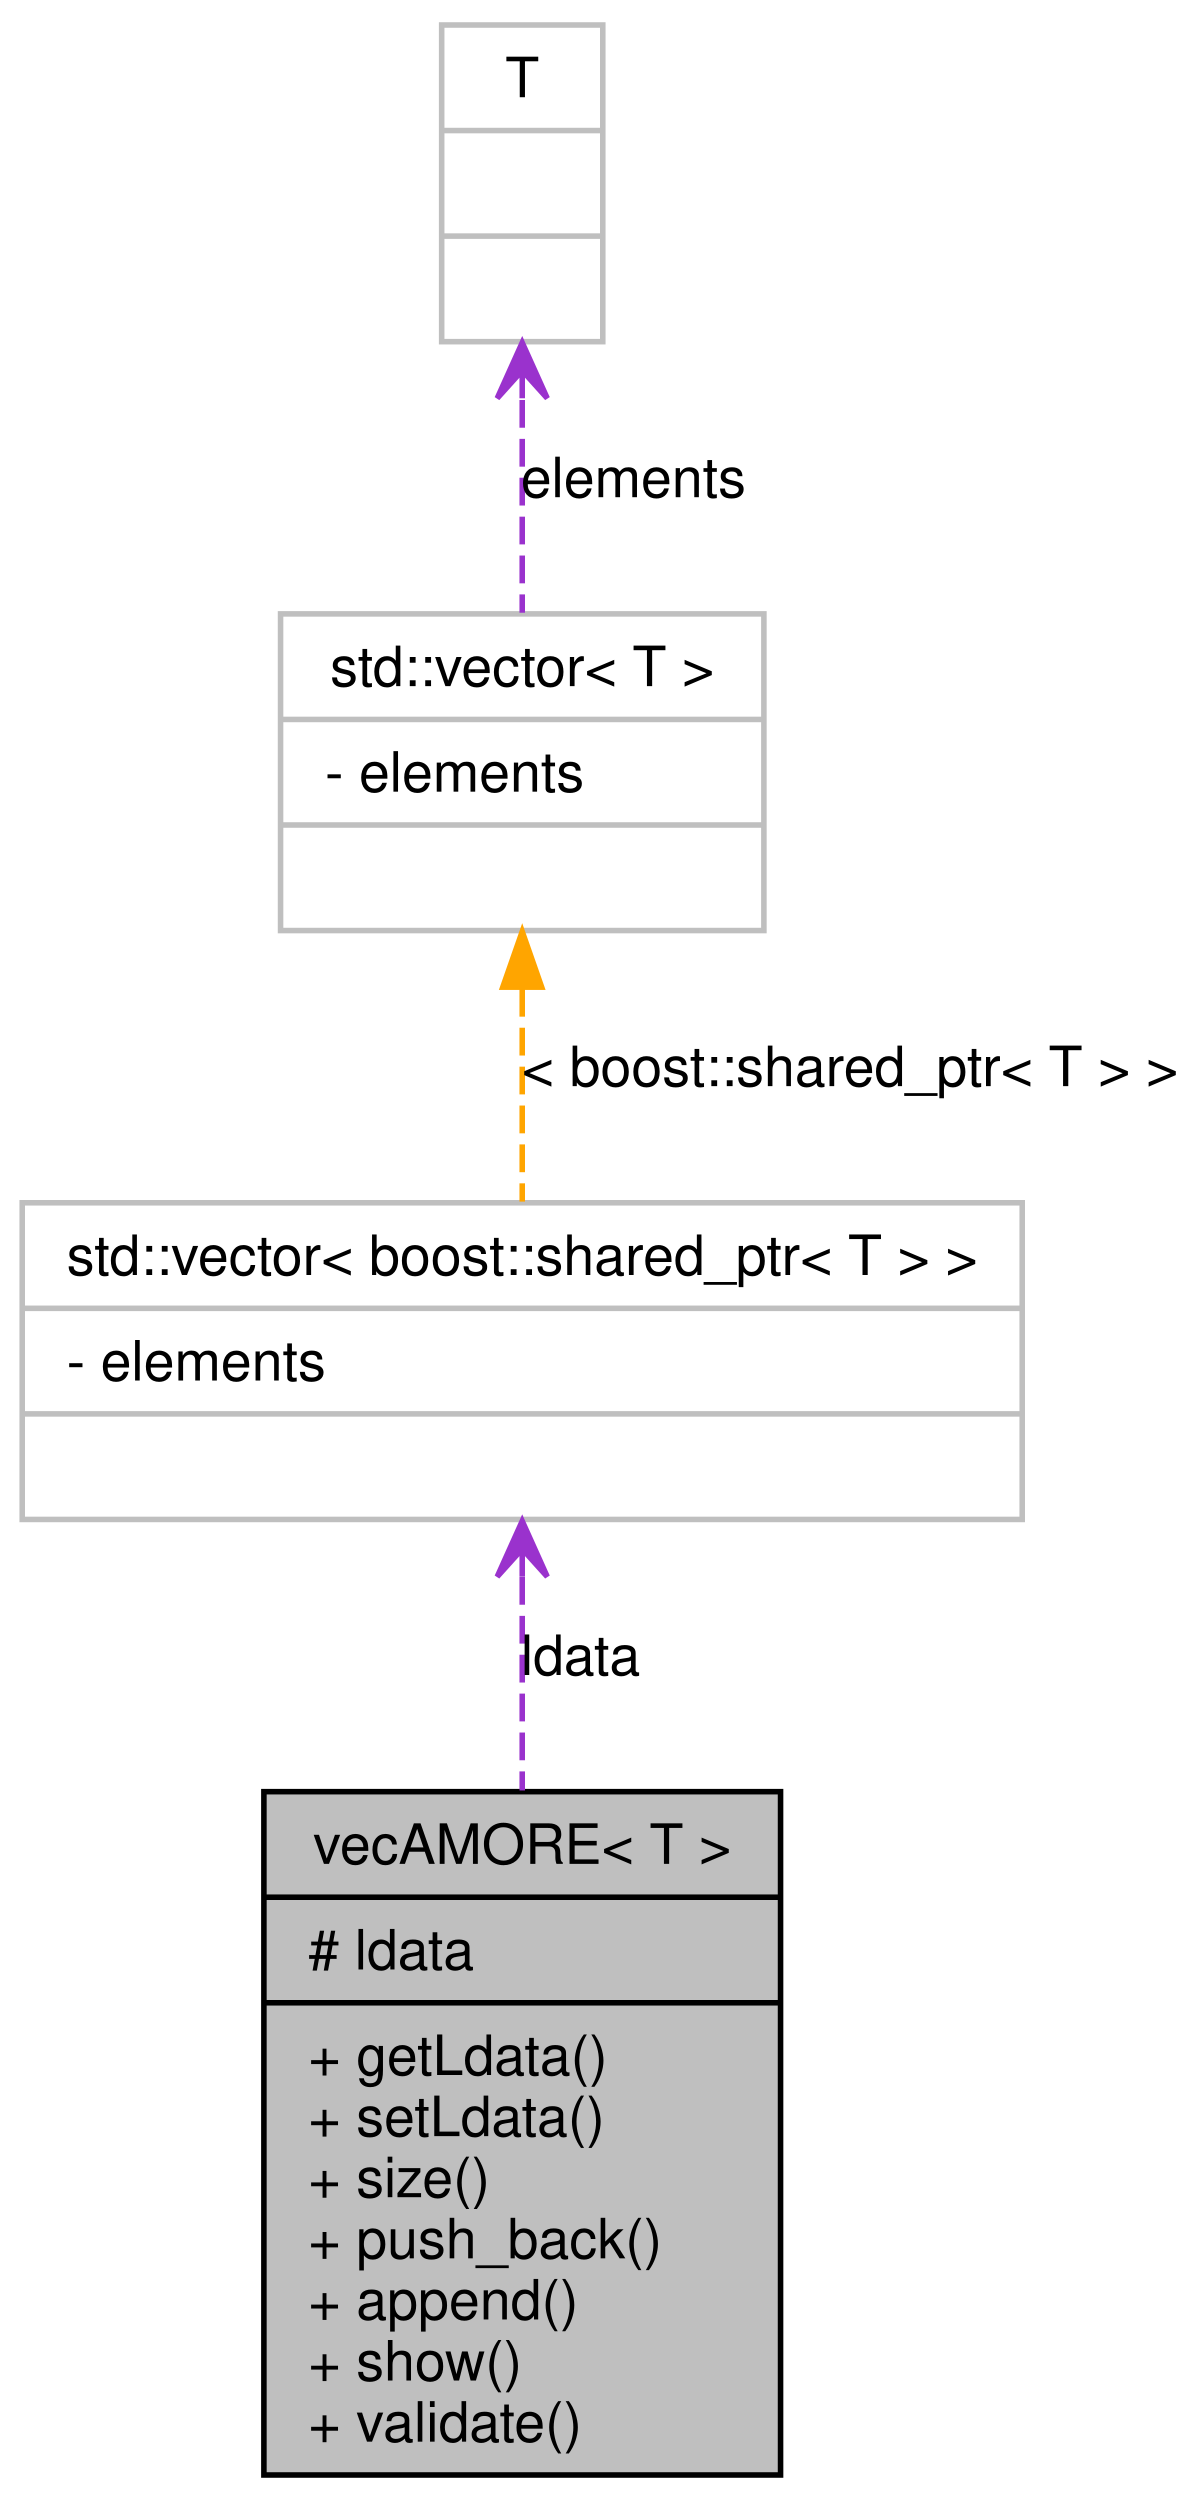
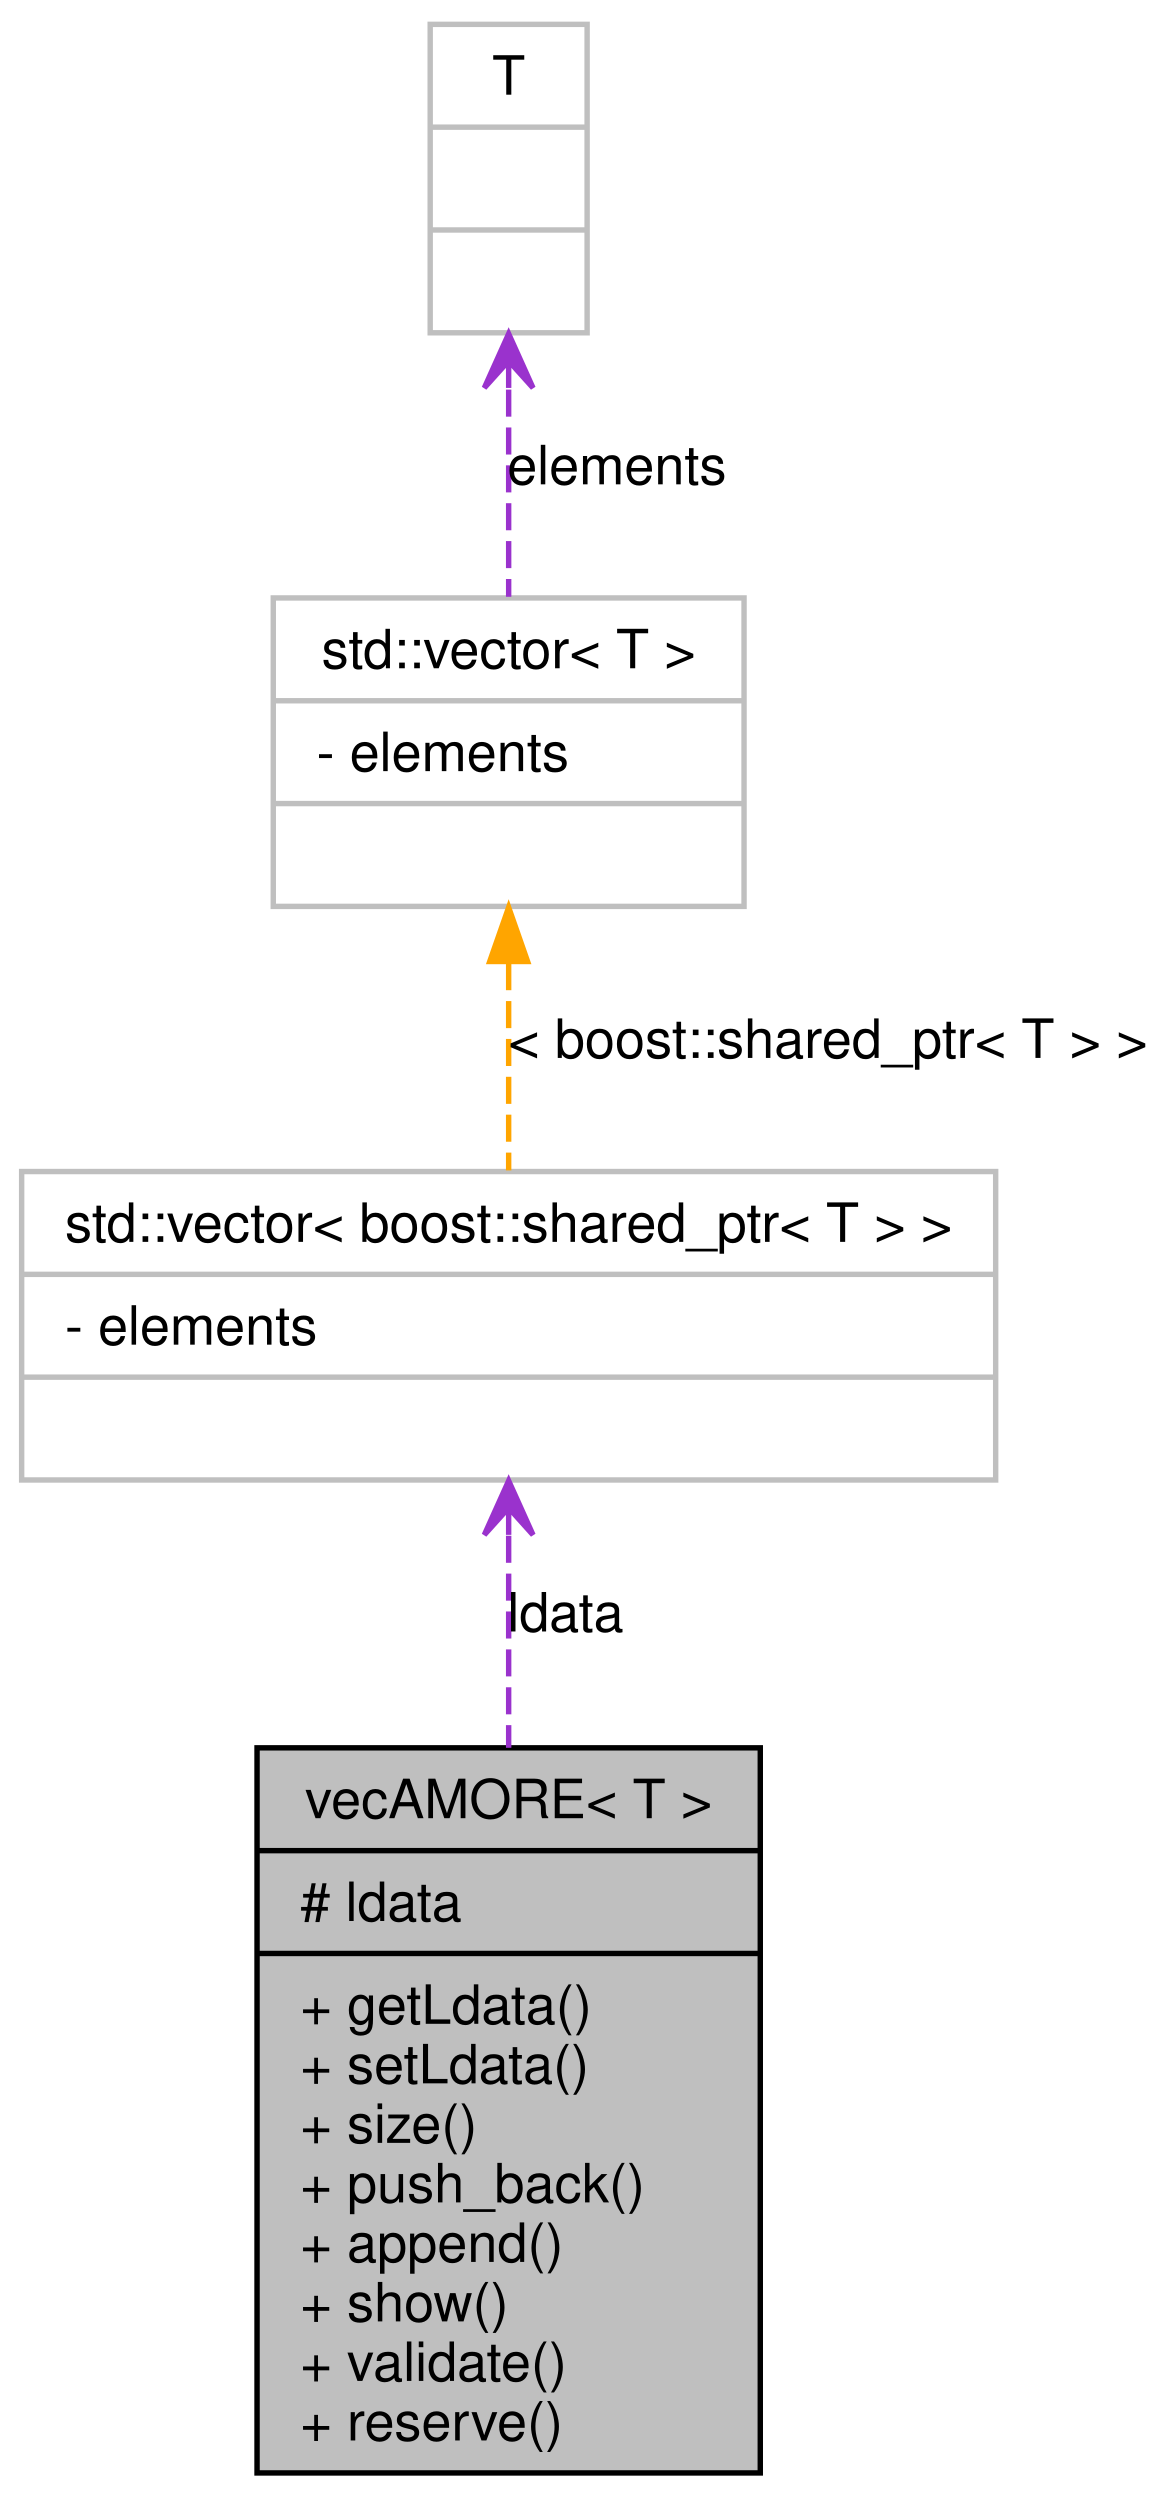
- <svg xmlns="http://www.w3.org/2000/svg" xmlns:xlink="http://www.w3.org/1999/xlink" width="216pt" height="450pt" viewBox="0.00 0.00 216.00 450.00">
-   <g id="graph1" class="graph" transform="scale(1 1) rotate(0) translate(4 446)">
-     <polygon fill="white" stroke="white" points="-4,5 -4,-446 213,-446 213,5 -4,5" />
+ <svg xmlns="http://www.w3.org/2000/svg" xmlns:xlink="http://www.w3.org/1999/xlink" width="216pt" height="462pt" viewBox="0.00 0.00 216.00 462.00">
+   <g id="graph1" class="graph" transform="scale(1 1) rotate(0) translate(4 458)">
+     <polygon fill="white" stroke="white" points="-4,5 -4,-458 213,-458 213,5 -4,5" />
    <g id="node1" class="node">
-       <polygon fill="#bfbfbf" stroke="black" points="43.5,-0.5 43.5,-123.5 136.5,-123.5 136.5,-0.5 43.5,-0.5" />
-       <text text-anchor="middle" x="90" y="-110.5" font-family="Helvetica,sans-Serif" font-size="10.00">vecAMORE&lt; T &gt;</text>
-       <polyline fill="none" stroke="black" points="43.5,-104.5 136.5,-104.5 " />
-       <text text-anchor="start" x="51.5" y="-91.5" font-family="Helvetica,sans-Serif" font-size="10.00"># ldata</text>
-       <polyline fill="none" stroke="black" points="43.5,-85.5 136.5,-85.5 " />
-       <text text-anchor="start" x="51.5" y="-72.5" font-family="Helvetica,sans-Serif" font-size="10.00">+ getLdata()</text>
-       <text text-anchor="start" x="51.5" y="-61.5" font-family="Helvetica,sans-Serif" font-size="10.00">+ setLdata()</text>
-       <text text-anchor="start" x="51.5" y="-50.5" font-family="Helvetica,sans-Serif" font-size="10.00">+ size()</text>
-       <text text-anchor="start" x="51.5" y="-39.5" font-family="Helvetica,sans-Serif" font-size="10.00">+ push_back()</text>
-       <text text-anchor="start" x="51.5" y="-28.5" font-family="Helvetica,sans-Serif" font-size="10.00">+ append()</text>
-       <text text-anchor="start" x="51.5" y="-17.5" font-family="Helvetica,sans-Serif" font-size="10.00">+ show()</text>
-       <text text-anchor="start" x="51.5" y="-6.5" font-family="Helvetica,sans-Serif" font-size="10.00">+ validate()</text>
+       <polygon fill="#bfbfbf" stroke="black" points="43.5,-1 43.5,-135 136.5,-135 136.5,-1 43.5,-1" />
+       <text text-anchor="middle" x="90" y="-122" font-family="Helvetica,sans-Serif" font-size="10.00">vecAMORE&lt; T &gt;</text>
+       <polyline fill="none" stroke="black" points="43.5,-116 136.5,-116 " />
+       <text text-anchor="start" x="51.5" y="-103" font-family="Helvetica,sans-Serif" font-size="10.00"># ldata</text>
+       <polyline fill="none" stroke="black" points="43.5,-97 136.5,-97 " />
+       <text text-anchor="start" x="51.5" y="-84" font-family="Helvetica,sans-Serif" font-size="10.00">+ getLdata()</text>
+       <text text-anchor="start" x="51.5" y="-73" font-family="Helvetica,sans-Serif" font-size="10.00">+ setLdata()</text>
+       <text text-anchor="start" x="51.5" y="-62" font-family="Helvetica,sans-Serif" font-size="10.00">+ size()</text>
+       <text text-anchor="start" x="51.5" y="-51" font-family="Helvetica,sans-Serif" font-size="10.00">+ push_back()</text>
+       <text text-anchor="start" x="51.5" y="-40" font-family="Helvetica,sans-Serif" font-size="10.00">+ append()</text>
+       <text text-anchor="start" x="51.5" y="-29" font-family="Helvetica,sans-Serif" font-size="10.00">+ show()</text>
+       <text text-anchor="start" x="51.5" y="-18" font-family="Helvetica,sans-Serif" font-size="10.00">+ validate()</text>
+       <text text-anchor="start" x="51.5" y="-7" font-family="Helvetica,sans-Serif" font-size="10.00">+ reserve()</text>
    </g>
    <g id="node2" class="node">
-       <polygon fill="white" stroke="#bfbfbf" points="0,-172.5 0,-229.5 180,-229.5 180,-172.5 0,-172.5" />
-       <text text-anchor="middle" x="90" y="-216.5" font-family="Helvetica,sans-Serif" font-size="10.00">std::vector&lt; boost::shared_ptr&lt; T &gt; &gt;</text>
-       <polyline fill="none" stroke="#bfbfbf" points="0,-210.5 180,-210.5 " />
-       <text text-anchor="start" x="8" y="-197.5" font-family="Helvetica,sans-Serif" font-size="10.00">- elements</text>
-       <polyline fill="none" stroke="#bfbfbf" points="0,-191.5 180,-191.5 " />
-       <text text-anchor="middle" x="90" y="-178.5" font-family="Helvetica,sans-Serif" font-size="10.00"> </text>
+       <polygon fill="white" stroke="#bfbfbf" points="0,-184.5 0,-241.5 180,-241.5 180,-184.5 0,-184.5" />
+       <text text-anchor="middle" x="90" y="-228.5" font-family="Helvetica,sans-Serif" font-size="10.00">std::vector&lt; boost::shared_ptr&lt; T &gt; &gt;</text>
+       <polyline fill="none" stroke="#bfbfbf" points="0,-222.5 180,-222.5 " />
+       <text text-anchor="start" x="8" y="-209.5" font-family="Helvetica,sans-Serif" font-size="10.00">- elements</text>
+       <polyline fill="none" stroke="#bfbfbf" points="0,-203.5 180,-203.5 " />
+       <text text-anchor="middle" x="90" y="-190.5" font-family="Helvetica,sans-Serif" font-size="10.00"> </text>
    </g>
    <g id="edge2" class="edge">
-       <path fill="none" stroke="#9a32cd" stroke-dasharray="5,2" d="M90,-162.15C90,-150.22 90,-136.784 90,-123.718" />
-       <polygon fill="#9a32cd" stroke="#9a32cd" points="90,-172.199 85.5,-162.199 90,-167.199 90,-162.199 90,-162.199 90,-162.199 90,-167.199 94.5,-162.199 90,-172.199 90,-172.199" />
-       <text text-anchor="middle" x="100.5" y="-144.5" font-family="Helvetica,sans-Serif" font-size="10.00">ldata</text>
+       <path fill="none" stroke="#9a32cd" stroke-dasharray="5,2" d="M90,-174.197C90,-162.118 90,-148.433 90,-135.002" />
+       <polygon fill="#9a32cd" stroke="#9a32cd" points="90,-184.353 85.5,-174.353 90,-179.353 90,-174.353 90,-174.353 90,-174.353 90,-179.353 94.5,-174.353 90,-184.353 90,-184.353" />
+       <text text-anchor="middle" x="100.5" y="-156.5" font-family="Helvetica,sans-Serif" font-size="10.00">ldata</text>
    </g>
    <g id="node4" class="node">
      <a xlink:title="STL class.">
-         <polygon fill="white" stroke="#bfbfbf" points="46.5,-278.5 46.5,-335.5 133.5,-335.5 133.5,-278.5 46.5,-278.5" />
-         <text text-anchor="middle" x="90" y="-322.5" font-family="Helvetica,sans-Serif" font-size="10.00">std::vector&lt; T &gt;</text>
-         <polyline fill="none" stroke="#bfbfbf" points="46.5,-316.5 133.5,-316.5 " />
-         <text text-anchor="start" x="54.5" y="-303.5" font-family="Helvetica,sans-Serif" font-size="10.00">- elements</text>
-         <polyline fill="none" stroke="#bfbfbf" points="46.5,-297.5 133.5,-297.5 " />
-         <text text-anchor="middle" x="90" y="-284.5" font-family="Helvetica,sans-Serif" font-size="10.00"> </text>
+         <polygon fill="white" stroke="#bfbfbf" points="46.5,-290.5 46.5,-347.5 133.5,-347.5 133.5,-290.5 46.5,-290.5" />
+         <text text-anchor="middle" x="90" y="-334.5" font-family="Helvetica,sans-Serif" font-size="10.00">std::vector&lt; T &gt;</text>
+         <polyline fill="none" stroke="#bfbfbf" points="46.5,-328.5 133.5,-328.5 " />
+         <text text-anchor="start" x="54.5" y="-315.5" font-family="Helvetica,sans-Serif" font-size="10.00">- elements</text>
+         <polyline fill="none" stroke="#bfbfbf" points="46.5,-309.5 133.5,-309.5 " />
+         <text text-anchor="middle" x="90" y="-296.5" font-family="Helvetica,sans-Serif" font-size="10.00"> </text>
      </a>
    </g>
    <g id="edge4" class="edge">
-       <path fill="none" stroke="orange" stroke-dasharray="5,2" d="M90,-268.005C90,-255.326 90,-241.494 90,-229.708" />
-       <polygon fill="orange" stroke="orange" points="86.5,-268.315 90,-278.315 93.5,-268.315 86.5,-268.315" />
-       <text text-anchor="middle" x="149" y="-250.5" font-family="Helvetica,sans-Serif" font-size="10.00">&lt; boost::shared_ptr&lt; T &gt; &gt;</text>
+       <path fill="none" stroke="orange" stroke-dasharray="5,2" d="M90,-280.005C90,-267.326 90,-253.494 90,-241.708" />
+       <polygon fill="orange" stroke="orange" points="86.5,-280.315 90,-290.315 93.5,-280.315 86.5,-280.315" />
+       <text text-anchor="middle" x="149" y="-262.5" font-family="Helvetica,sans-Serif" font-size="10.00">&lt; boost::shared_ptr&lt; T &gt; &gt;</text>
    </g>
    <g id="node6" class="node">
-       <polygon fill="white" stroke="#bfbfbf" points="75.5,-384.5 75.5,-441.5 104.5,-441.5 104.5,-384.5 75.5,-384.5" />
-       <text text-anchor="middle" x="90" y="-428.5" font-family="Helvetica,sans-Serif" font-size="10.00">T</text>
-       <polyline fill="none" stroke="#bfbfbf" points="75.5,-422.5 104.5,-422.5 " />
-       <text text-anchor="middle" x="90" y="-409.5" font-family="Helvetica,sans-Serif" font-size="10.00"> </text>
-       <polyline fill="none" stroke="#bfbfbf" points="75.5,-403.5 104.5,-403.5 " />
-       <text text-anchor="middle" x="90" y="-390.5" font-family="Helvetica,sans-Serif" font-size="10.00"> </text>
+       <polygon fill="white" stroke="#bfbfbf" points="75.5,-396.5 75.5,-453.5 104.5,-453.5 104.5,-396.5 75.5,-396.5" />
+       <text text-anchor="middle" x="90" y="-440.5" font-family="Helvetica,sans-Serif" font-size="10.00">T</text>
+       <polyline fill="none" stroke="#bfbfbf" points="75.5,-434.5 104.5,-434.5 " />
+       <text text-anchor="middle" x="90" y="-421.5" font-family="Helvetica,sans-Serif" font-size="10.00"> </text>
+       <polyline fill="none" stroke="#bfbfbf" points="75.5,-415.5 104.5,-415.5 " />
+       <text text-anchor="middle" x="90" y="-402.5" font-family="Helvetica,sans-Serif" font-size="10.00"> </text>
    </g>
    <g id="edge6" class="edge">
-       <path fill="none" stroke="#9a32cd" stroke-dasharray="5,2" d="M90,-374.005C90,-361.326 90,-347.494 90,-335.708" />
-       <polygon fill="#9a32cd" stroke="#9a32cd" points="90,-384.315 85.5,-374.315 90,-379.315 90,-374.315 90,-374.315 90,-374.315 90,-379.315 94.5,-374.315 90,-384.315 90,-384.315" />
-       <text text-anchor="middle" x="110" y="-356.5" font-family="Helvetica,sans-Serif" font-size="10.00">elements</text>
+       <path fill="none" stroke="#9a32cd" stroke-dasharray="5,2" d="M90,-386.005C90,-373.326 90,-359.494 90,-347.708" />
+       <polygon fill="#9a32cd" stroke="#9a32cd" points="90,-396.315 85.5,-386.315 90,-391.315 90,-386.315 90,-386.315 90,-386.315 90,-391.315 94.5,-386.315 90,-396.315 90,-396.315" />
+       <text text-anchor="middle" x="110" y="-368.5" font-family="Helvetica,sans-Serif" font-size="10.00">elements</text>
    </g>
  </g>
</svg>
